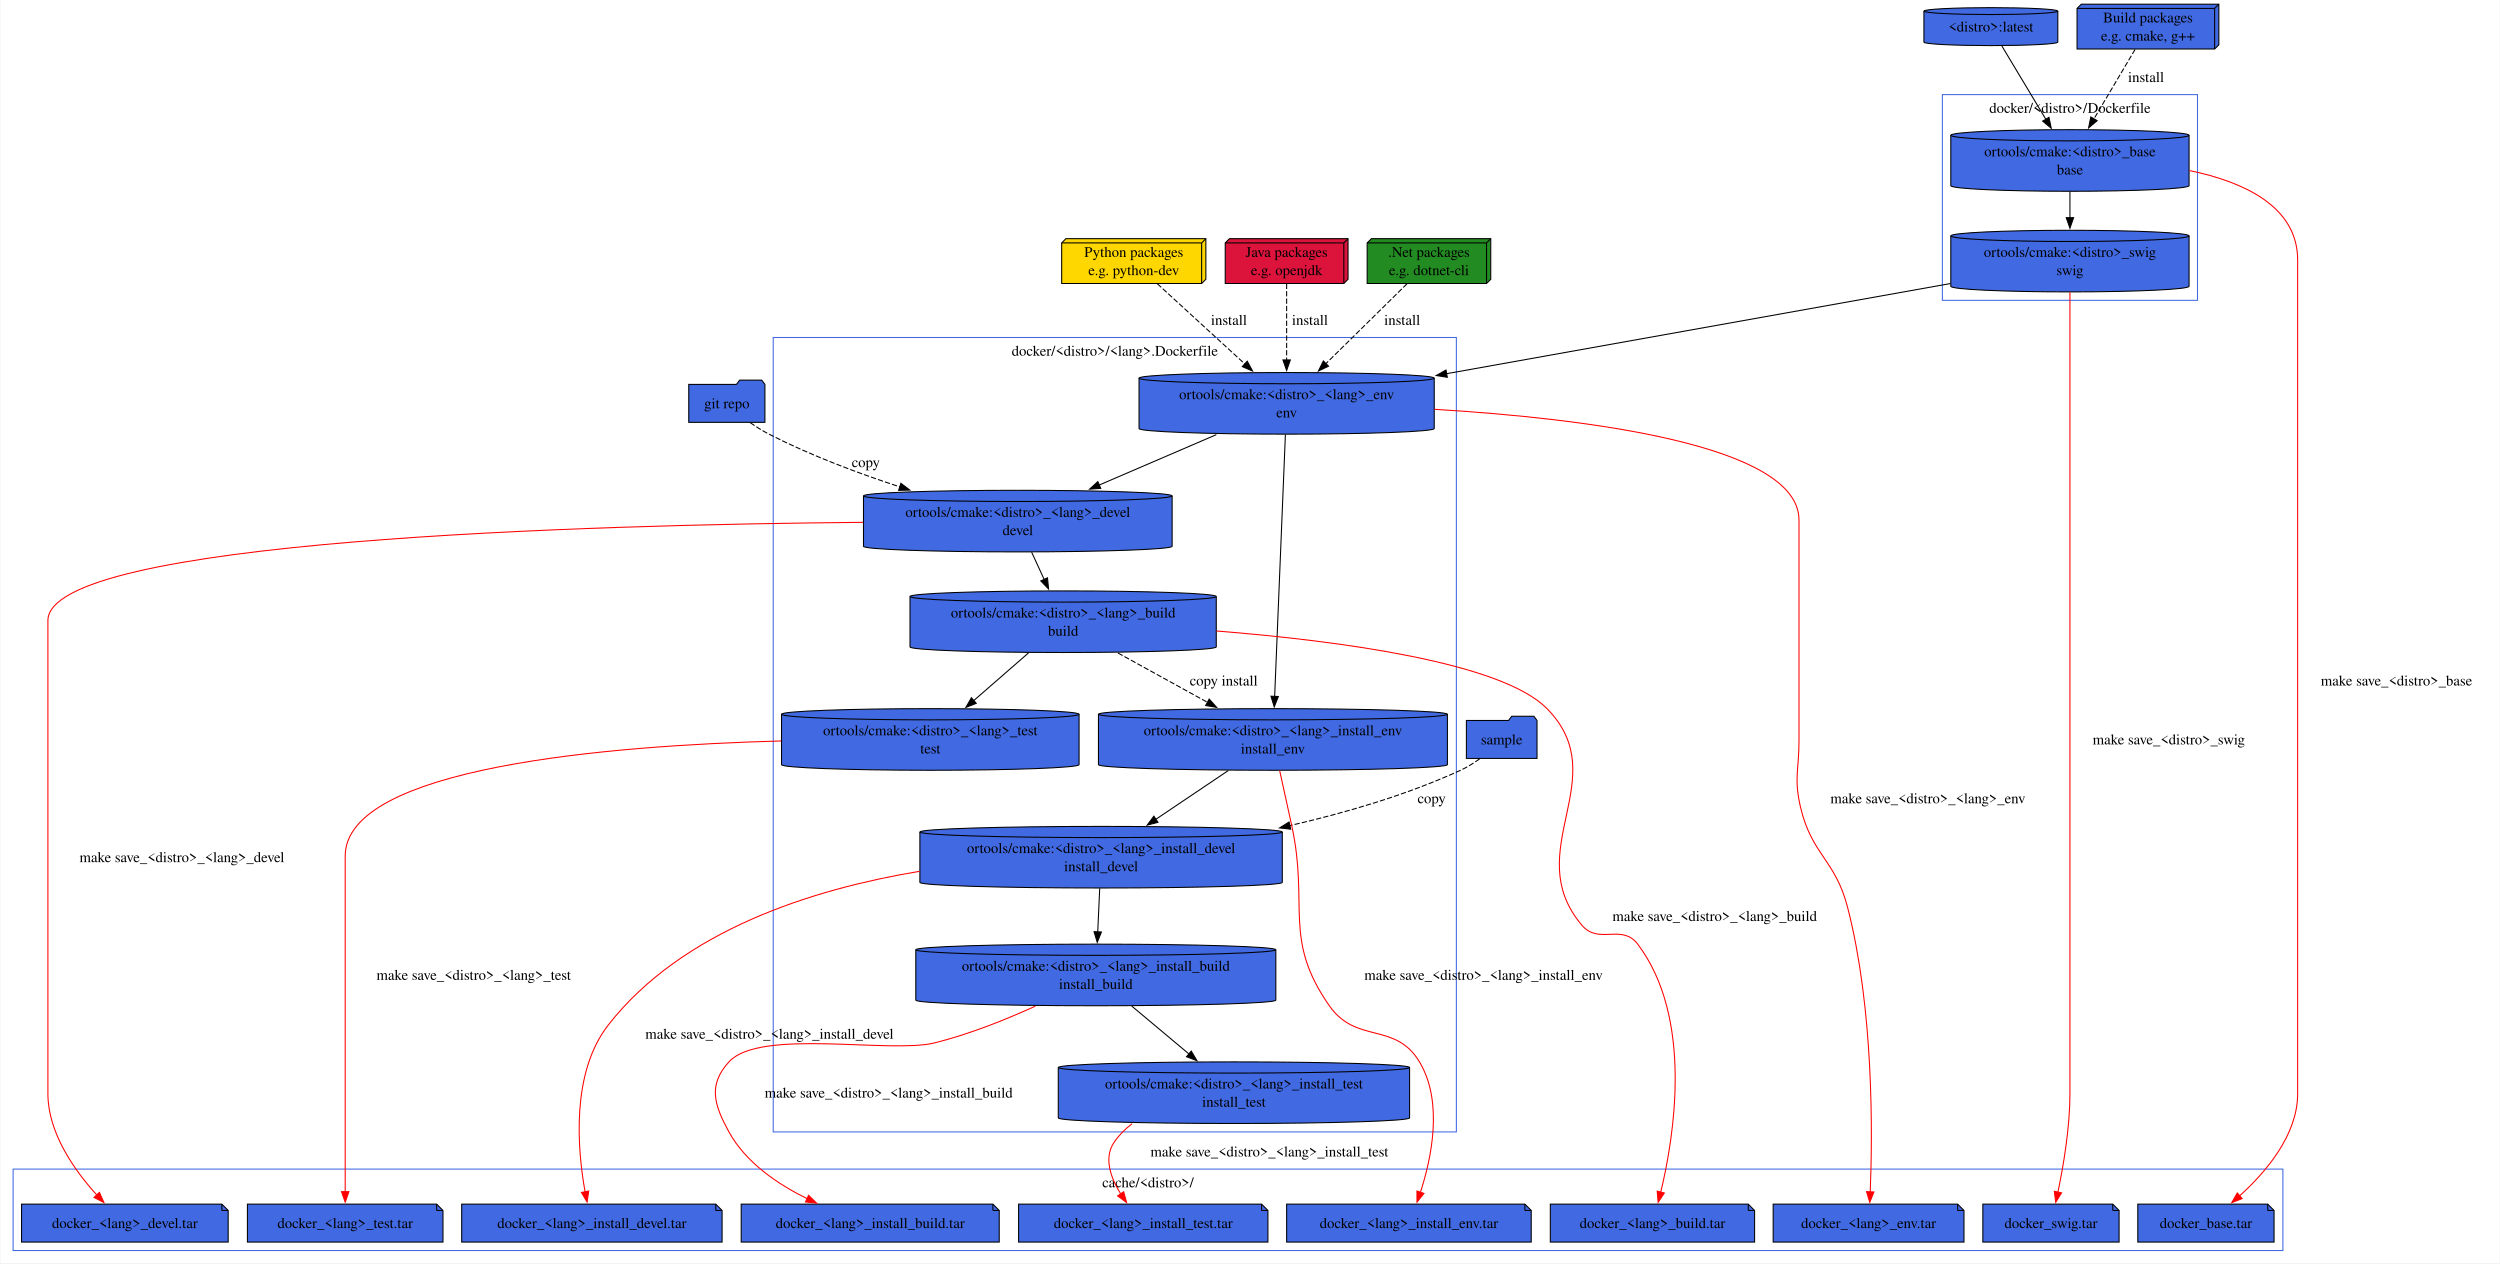
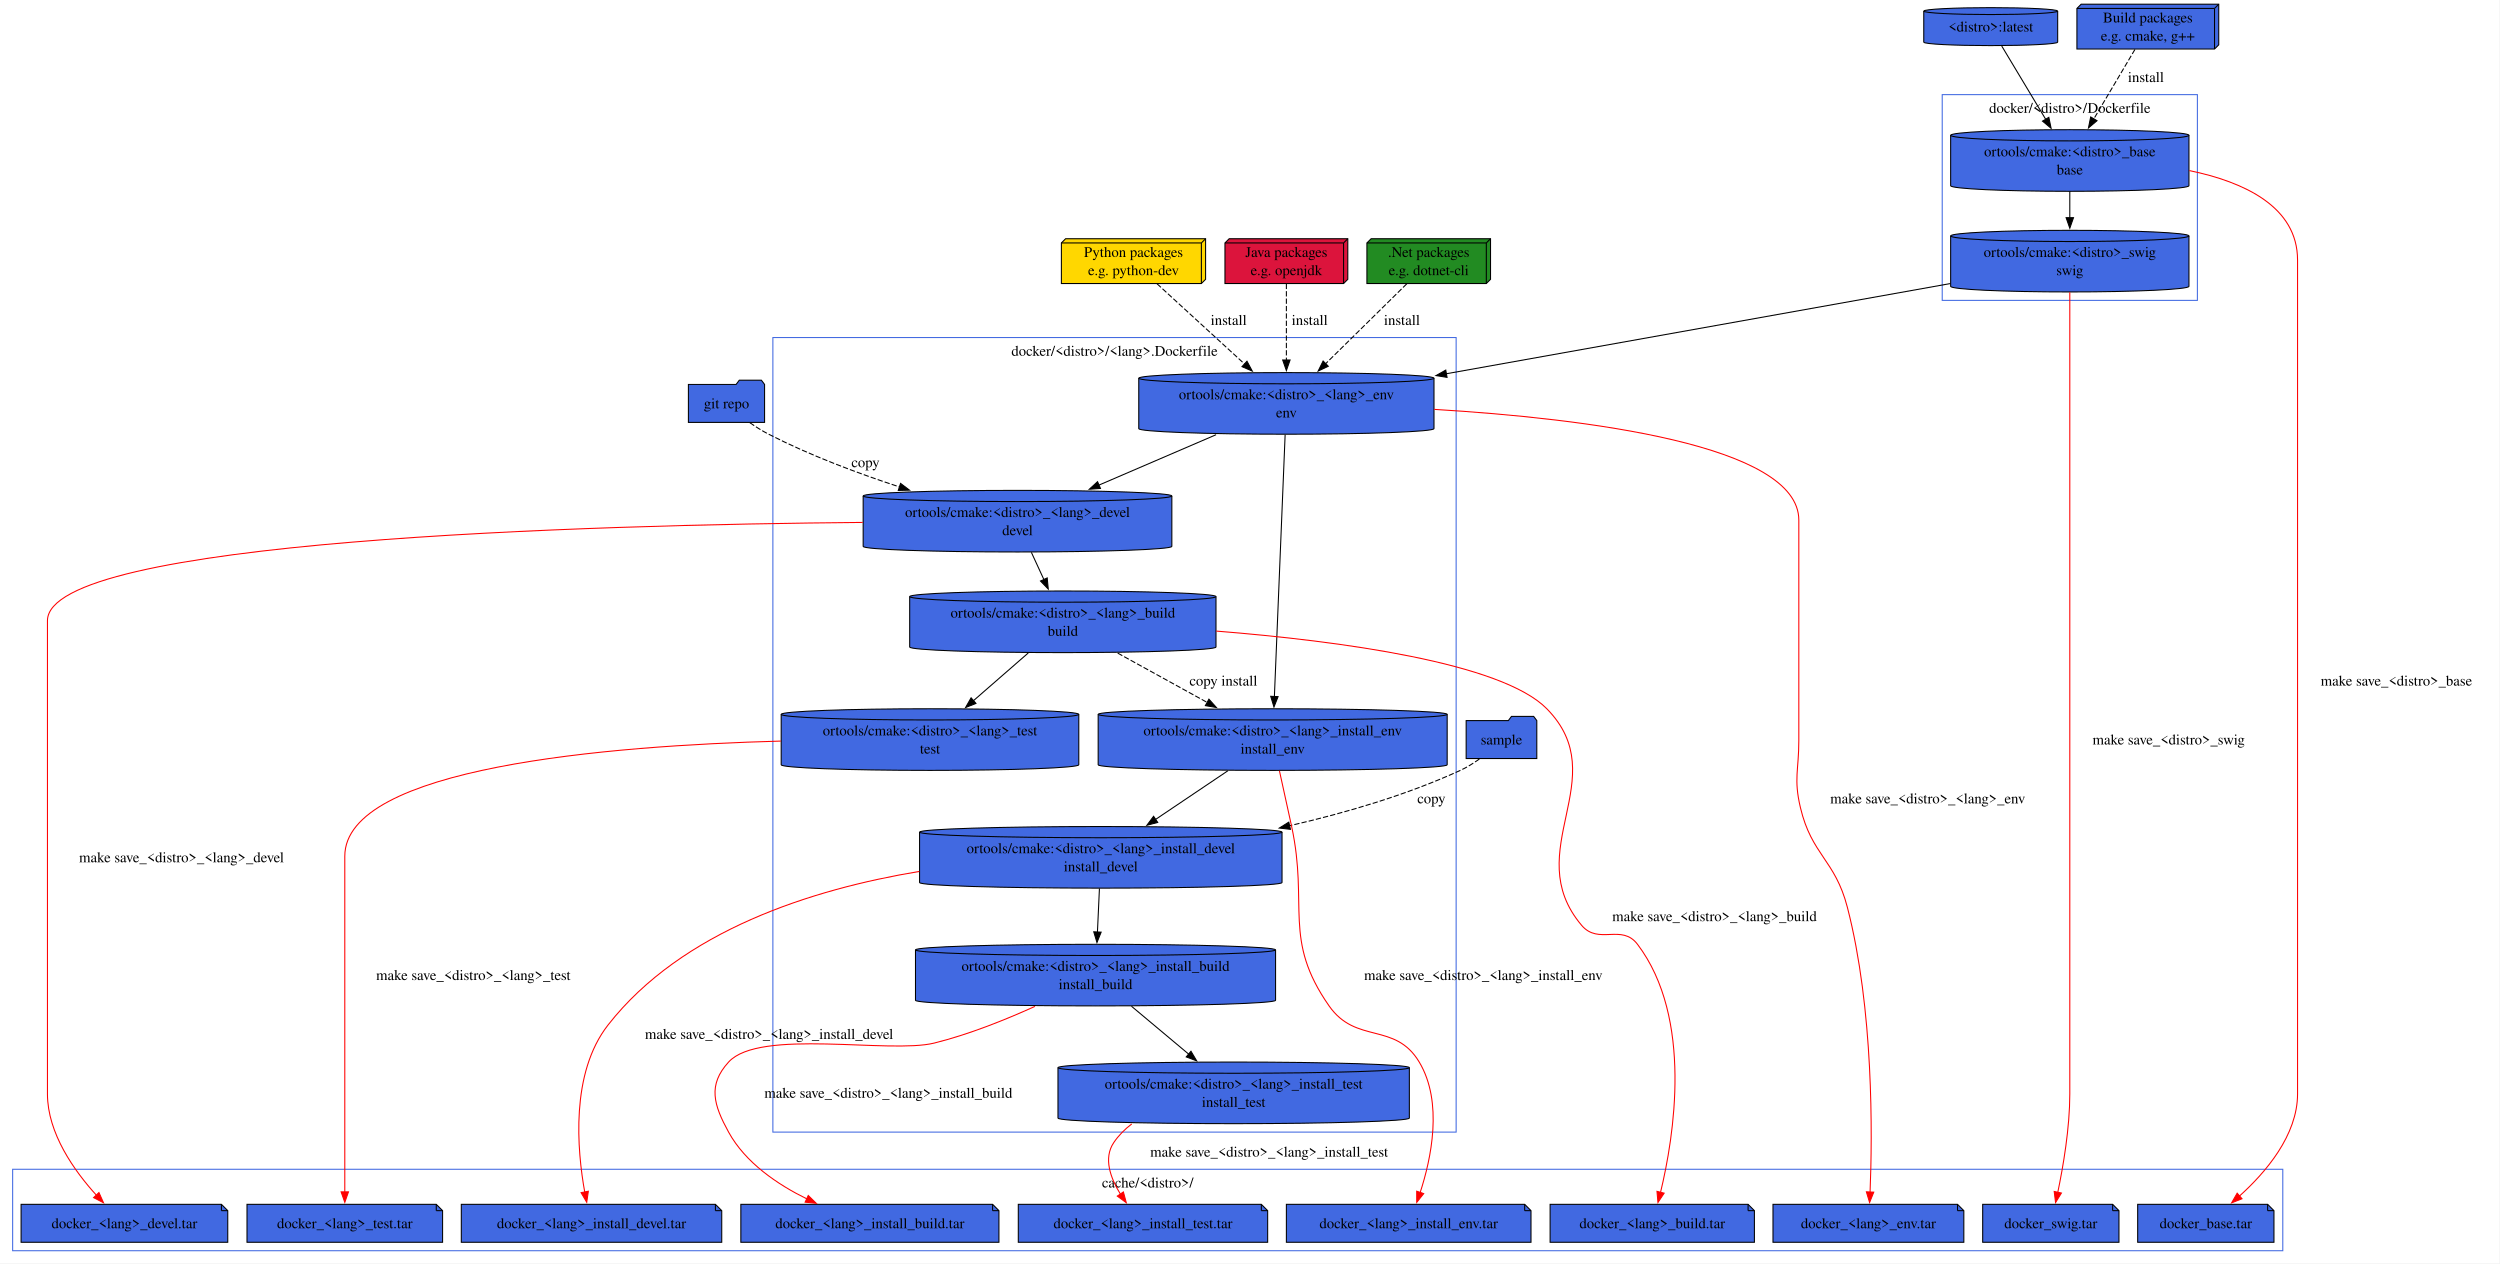
- <svg xmlns="http://www.w3.org/2000/svg" width="2371pt" height="1198pt" viewBox="0.00 0.00 2370.50 1198.19">
+ <svg xmlns="http://www.w3.org/2000/svg" width="2371pt" height="1198pt" viewBox="0.00 0.00 2371.00 1198.00">
  <g id="graph0" class="graph" transform="scale(1 1) rotate(0) translate(4 1194.19)">
    <polygon fill="white" stroke="none" points="-4,4 -4,-1194.19 2366.5,-1194.19 2366.5,4 -4,4" />
    <g id="clust1" class="cluster">
      <polygon fill="none" stroke="royalblue" points="1838,-909.31 1838,-1104.44 2080,-1104.44 2080,-909.31 1838,-909.31" />
-       <text text-anchor="middle" x="1959" y="-1087.14" font-family="Times,serif" font-size="14.00">docker/&lt;distro&gt;/Dockerfile</text>
+       <text xml:space="preserve" text-anchor="middle" x="1959" y="-1087.14" font-family="Times,serif" font-size="14.00">docker/&lt;distro&gt;/Dockerfile</text>
    </g>
    <g id="clust2" class="cluster">
      <polygon fill="none" stroke="royalblue" points="729,-120.5 729,-874.06 1377,-874.06 1377,-120.5 729,-120.5" />
-       <text text-anchor="middle" x="1053" y="-856.76" font-family="Times,serif" font-size="14.00">docker/&lt;distro&gt;/&lt;lang&gt;.Dockerfile</text>
+       <text xml:space="preserve" text-anchor="middle" x="1053" y="-856.76" font-family="Times,serif" font-size="14.00">docker/&lt;distro&gt;/&lt;lang&gt;.Dockerfile</text>
    </g>
    <g id="clust3" class="cluster">
      <polygon fill="none" stroke="royalblue" points="8,-8 8,-85.25 2161,-85.25 2161,-8 8,-8" />
-       <text text-anchor="middle" x="1084.5" y="-67.95" font-family="Times,serif" font-size="14.00">cache/&lt;distro&gt;/</text>
+       <text xml:space="preserve" text-anchor="middle" x="1084.5" y="-67.95" font-family="Times,serif" font-size="14.00">cache/&lt;distro&gt;/</text>
    </g>
    <g id="node1" class="node">
      <path fill="royalblue" stroke="black" d="M1947.5,-1183.66C1947.5,-1185.47 1919.04,-1186.94 1884,-1186.94 1848.96,-1186.94 1820.5,-1185.47 1820.5,-1183.66 1820.5,-1183.66 1820.5,-1154.21 1820.5,-1154.21 1820.5,-1152.4 1848.96,-1150.94 1884,-1150.94 1919.04,-1150.94 1947.5,-1152.4 1947.5,-1154.21 1947.5,-1154.21 1947.5,-1183.66 1947.5,-1183.66" />
      <path fill="none" stroke="black" d="M1947.5,-1183.66C1947.5,-1181.86 1919.04,-1180.39 1884,-1180.39 1848.96,-1180.39 1820.5,-1181.86 1820.5,-1183.66" />
-       <text text-anchor="middle" x="1884" y="-1164.26" font-family="Times,serif" font-size="14.00">&lt;distro&gt;:latest</text>
+       <text xml:space="preserve" text-anchor="middle" x="1884" y="-1164.26" font-family="Times,serif" font-size="14.00">&lt;distro&gt;:latest</text>
    </g>
    <g id="node8" class="node">
      <path fill="royalblue" stroke="black" d="M2072,-1065.88C2072,-1068.81 2021.35,-1071.19 1959,-1071.19 1896.65,-1071.19 1846,-1068.81 1846,-1065.88 1846,-1065.88 1846,-1018.06 1846,-1018.06 1846,-1015.13 1896.65,-1012.75 1959,-1012.75 2021.35,-1012.75 2072,-1015.13 2072,-1018.06 2072,-1018.06 2072,-1065.88 2072,-1065.88" />
      <path fill="none" stroke="black" d="M2072,-1065.88C2072,-1062.94 2021.35,-1060.56 1959,-1060.56 1896.65,-1060.56 1846,-1062.94 1846,-1065.88" />
-       <text text-anchor="middle" x="1959" y="-1045.92" font-family="Times,serif" font-size="14.00">ortools/cmake:&lt;distro&gt;_base</text>
-       <text text-anchor="middle" x="1959" y="-1028.67" font-family="Times,serif" font-size="14.00">base</text>
+       <text xml:space="preserve" text-anchor="middle" x="1959" y="-1045.92" font-family="Times,serif" font-size="14.00">ortools/cmake:&lt;distro&gt;_base</text>
+       <text xml:space="preserve" text-anchor="middle" x="1959" y="-1028.67" font-family="Times,serif" font-size="14.00">base</text>
    </g>
    <g id="edge2" class="edge">
      <path fill="none" stroke="black" d="M1894.43,-1150.56C1905.21,-1132.6 1922.37,-1104 1936.29,-1080.8" />
      <polygon fill="black" stroke="black" points="1939.11,-1082.91 1941.26,-1072.54 1933.11,-1079.31 1939.11,-1082.91" />
    </g>
    <g id="node2" class="node">
      <polygon fill="royalblue" stroke="black" points="2100.25,-1190.19 1969.75,-1190.19 1965.75,-1186.19 1965.75,-1147.69 2096.25,-1147.69 2100.25,-1151.69 2100.25,-1190.19" />
      <polyline fill="none" stroke="black" points="2096.25,-1186.19 1965.75,-1186.19" />
      <polyline fill="none" stroke="black" points="2096.25,-1186.19 2096.25,-1147.69" />
      <polyline fill="none" stroke="black" points="2096.25,-1186.19 2100.25,-1190.19" />
-       <text text-anchor="middle" x="2033" y="-1172.89" font-family="Times,serif" font-size="14.00">Build packages</text>
-       <text text-anchor="middle" x="2033" y="-1155.64" font-family="Times,serif" font-size="14.00">e.g. cmake, g++</text>
+       <text xml:space="preserve" text-anchor="middle" x="2033" y="-1172.89" font-family="Times,serif" font-size="14.00">Build packages</text>
+       <text xml:space="preserve" text-anchor="middle" x="2033" y="-1155.64" font-family="Times,serif" font-size="14.00">e.g. cmake, g++</text>
    </g>
    <g id="edge3" class="edge">
      <path fill="none" stroke="black" stroke-dasharray="5,2" d="M2020.78,-1147.3C2010.17,-1129.39 1994.53,-1102.98 1981.65,-1081.21" />
      <polygon fill="black" stroke="black" points="1984.82,-1079.71 1976.72,-1072.89 1978.8,-1083.28 1984.82,-1079.71" />
-       <text text-anchor="middle" x="2031.19" y="-1116.39" font-family="Times,serif" font-size="14.00">install</text>
+       <text xml:space="preserve" text-anchor="middle" x="2031.19" y="-1116.39" font-family="Times,serif" font-size="14.00">install</text>
    </g>
    <g id="node3" class="node">
      <polygon fill="gold" stroke="black" points="1139.38,-967.78 1006.62,-967.78 1002.62,-963.78 1002.62,-925.28 1135.38,-925.28 1139.38,-929.28 1139.38,-967.78" />
      <polyline fill="none" stroke="black" points="1135.38,-963.78 1002.62,-963.78" />
      <polyline fill="none" stroke="black" points="1135.38,-963.78 1135.38,-925.28" />
      <polyline fill="none" stroke="black" points="1135.38,-963.78 1139.38,-967.78" />
-       <text text-anchor="middle" x="1071" y="-950.48" font-family="Times,serif" font-size="14.00">Python packages</text>
-       <text text-anchor="middle" x="1071" y="-933.23" font-family="Times,serif" font-size="14.00">e.g. python-dev</text>
+       <text xml:space="preserve" text-anchor="middle" x="1071" y="-950.48" font-family="Times,serif" font-size="14.00">Python packages</text>
+       <text xml:space="preserve" text-anchor="middle" x="1071" y="-933.23" font-family="Times,serif" font-size="14.00">e.g. python-dev</text>
    </g>
    <g id="node10" class="node">
      <path fill="royalblue" stroke="black" d="M1356,-835.5C1356,-838.43 1293.25,-840.81 1216,-840.81 1138.75,-840.81 1076,-838.43 1076,-835.5 1076,-835.5 1076,-787.69 1076,-787.69 1076,-784.76 1138.75,-782.38 1216,-782.38 1293.25,-782.38 1356,-784.76 1356,-787.69 1356,-787.69 1356,-835.5 1356,-835.5" />
      <path fill="none" stroke="black" d="M1356,-835.5C1356,-832.57 1293.25,-830.19 1216,-830.19 1138.75,-830.19 1076,-832.57 1076,-835.5" />
-       <text text-anchor="middle" x="1216" y="-815.54" font-family="Times,serif" font-size="14.00">ortools/cmake:&lt;distro&gt;_&lt;lang&gt;_env</text>
-       <text text-anchor="middle" x="1216" y="-798.29" font-family="Times,serif" font-size="14.00">env</text>
+       <text xml:space="preserve" text-anchor="middle" x="1216" y="-815.54" font-family="Times,serif" font-size="14.00">ortools/cmake:&lt;distro&gt;_&lt;lang&gt;_env</text>
+       <text xml:space="preserve" text-anchor="middle" x="1216" y="-798.29" font-family="Times,serif" font-size="14.00">env</text>
    </g>
    <g id="edge13" class="edge">
      <path fill="none" stroke="black" stroke-dasharray="5,2" d="M1093.34,-925.05C1115.42,-904.81 1149.67,-873.41 1176.37,-848.93" />
      <polygon fill="black" stroke="black" points="1178.63,-851.6 1183.64,-842.27 1173.9,-846.44 1178.63,-851.6" />
-       <text text-anchor="middle" x="1161.28" y="-886.01" font-family="Times,serif" font-size="14.00">install</text>
+       <text xml:space="preserve" text-anchor="middle" x="1161.28" y="-886.01" font-family="Times,serif" font-size="14.00">install</text>
    </g>
    <g id="node4" class="node">
      <polygon fill="crimson" stroke="black" points="1274.25,-967.78 1161.75,-967.78 1157.75,-963.78 1157.75,-925.28 1270.25,-925.28 1274.25,-929.28 1274.25,-967.78" />
      <polyline fill="none" stroke="black" points="1270.25,-963.78 1157.75,-963.78" />
      <polyline fill="none" stroke="black" points="1270.25,-963.78 1270.25,-925.28" />
      <polyline fill="none" stroke="black" points="1270.25,-963.78 1274.25,-967.78" />
-       <text text-anchor="middle" x="1216" y="-950.48" font-family="Times,serif" font-size="14.00">Java packages</text>
-       <text text-anchor="middle" x="1216" y="-933.23" font-family="Times,serif" font-size="14.00">e.g. openjdk</text>
+       <text xml:space="preserve" text-anchor="middle" x="1216" y="-950.48" font-family="Times,serif" font-size="14.00">Java packages</text>
+       <text xml:space="preserve" text-anchor="middle" x="1216" y="-933.23" font-family="Times,serif" font-size="14.00">e.g. openjdk</text>
    </g>
    <g id="edge14" class="edge">
      <path fill="none" stroke="black" stroke-dasharray="5,2" d="M1216,-925.05C1216,-905.77 1216,-876.37 1216,-852.47" />
      <polygon fill="black" stroke="black" points="1219.5,-852.76 1216,-842.76 1212.5,-852.76 1219.5,-852.76" />
-       <text text-anchor="middle" x="1238.12" y="-886.01" font-family="Times,serif" font-size="14.00">install</text>
+       <text xml:space="preserve" text-anchor="middle" x="1238.12" y="-886.01" font-family="Times,serif" font-size="14.00">install</text>
    </g>
    <g id="node5" class="node">
      <polygon fill="forestgreen" stroke="black" points="1409.62,-967.78 1296.38,-967.78 1292.38,-963.78 1292.38,-925.28 1405.62,-925.28 1409.62,-929.28 1409.62,-967.78" />
      <polyline fill="none" stroke="black" points="1405.62,-963.78 1292.38,-963.78" />
      <polyline fill="none" stroke="black" points="1405.62,-963.78 1405.62,-925.28" />
      <polyline fill="none" stroke="black" points="1405.62,-963.78 1409.62,-967.78" />
-       <text text-anchor="middle" x="1351" y="-950.48" font-family="Times,serif" font-size="14.00">.Net packages</text>
-       <text text-anchor="middle" x="1351" y="-933.23" font-family="Times,serif" font-size="14.00">e.g. dotnet-cli</text>
+       <text xml:space="preserve" text-anchor="middle" x="1351" y="-950.48" font-family="Times,serif" font-size="14.00">.Net packages</text>
+       <text xml:space="preserve" text-anchor="middle" x="1351" y="-933.23" font-family="Times,serif" font-size="14.00">e.g. dotnet-cli</text>
    </g>
    <g id="edge15" class="edge">
      <path fill="none" stroke="black" stroke-dasharray="5,2" d="M1330.2,-925.05C1309.74,-904.9 1278.03,-873.68 1253.22,-849.24" />
      <polygon fill="black" stroke="black" points="1255.75,-846.83 1246.17,-842.3 1250.84,-851.81 1255.75,-846.83" />
-       <text text-anchor="middle" x="1325.61" y="-886.01" font-family="Times,serif" font-size="14.00">install</text>
+       <text xml:space="preserve" text-anchor="middle" x="1325.61" y="-886.01" font-family="Times,serif" font-size="14.00">install</text>
    </g>
    <g id="node6" class="node">
      <polygon fill="royalblue" stroke="black" points="721.12,-829.59 718.12,-833.59 697.12,-833.59 694.12,-829.59 648.88,-829.59 648.88,-793.59 721.12,-793.59 721.12,-829.59" />
-       <text text-anchor="middle" x="685" y="-806.92" font-family="Times,serif" font-size="14.00">git repo</text>
+       <text xml:space="preserve" text-anchor="middle" x="685" y="-806.92" font-family="Times,serif" font-size="14.00">git repo</text>
    </g>
    <g id="node11" class="node">
      <path fill="royalblue" stroke="black" d="M1107.38,-723.81C1107.38,-726.74 1041.77,-729.12 961,-729.12 880.23,-729.12 814.62,-726.74 814.62,-723.81 814.62,-723.81 814.62,-676 814.62,-676 814.62,-673.07 880.23,-670.69 961,-670.69 1041.77,-670.69 1107.38,-673.07 1107.38,-676 1107.38,-676 1107.38,-723.81 1107.38,-723.81" />
      <path fill="none" stroke="black" d="M1107.38,-723.81C1107.38,-720.88 1041.77,-718.5 961,-718.5 880.23,-718.5 814.62,-720.88 814.62,-723.81" />
-       <text text-anchor="middle" x="961" y="-703.86" font-family="Times,serif" font-size="14.00">ortools/cmake:&lt;distro&gt;_&lt;lang&gt;_devel</text>
-       <text text-anchor="middle" x="961" y="-686.61" font-family="Times,serif" font-size="14.00">devel</text>
+       <text xml:space="preserve" text-anchor="middle" x="961" y="-703.86" font-family="Times,serif" font-size="14.00">ortools/cmake:&lt;distro&gt;_&lt;lang&gt;_devel</text>
+       <text xml:space="preserve" text-anchor="middle" x="961" y="-686.61" font-family="Times,serif" font-size="14.00">devel</text>
    </g>
    <g id="edge16" class="edge">
      <path fill="none" stroke="black" stroke-dasharray="5,2" d="M707.14,-793.32C712.77,-789.39 718.95,-785.47 725,-782.38 763.96,-762.42 808.91,-745.53 849.06,-732.39" />
      <polygon fill="black" stroke="black" points="850.09,-735.74 858.53,-729.34 847.94,-729.07 850.09,-735.74" />
-       <text text-anchor="middle" x="816.83" y="-751.08" font-family="Times,serif" font-size="14.00">copy</text>
+       <text xml:space="preserve" text-anchor="middle" x="816.83" y="-751.08" font-family="Times,serif" font-size="14.00">copy</text>
    </g>
    <g id="node7" class="node">
      <polygon fill="royalblue" stroke="black" points="1453.5,-510.78 1450.5,-514.78 1429.5,-514.78 1426.5,-510.78 1386.5,-510.78 1386.5,-474.78 1453.5,-474.78 1453.5,-510.78" />
-       <text text-anchor="middle" x="1420" y="-488.11" font-family="Times,serif" font-size="14.00">sample</text>
+       <text xml:space="preserve" text-anchor="middle" x="1420" y="-488.11" font-family="Times,serif" font-size="14.00">sample</text>
    </g>
    <g id="node15" class="node">
      <path fill="royalblue" stroke="black" d="M1211.88,-405C1211.88,-407.93 1134.84,-410.31 1040,-410.31 945.16,-410.31 868.12,-407.93 868.12,-405 868.12,-405 868.12,-357.19 868.12,-357.19 868.12,-354.26 945.16,-351.88 1040,-351.88 1134.84,-351.88 1211.88,-354.26 1211.88,-357.19 1211.88,-357.19 1211.88,-405 1211.88,-405" />
      <path fill="none" stroke="black" d="M1211.88,-405C1211.88,-402.07 1134.84,-399.69 1040,-399.69 945.16,-399.69 868.12,-402.07 868.12,-405" />
-       <text text-anchor="middle" x="1040" y="-385.04" font-family="Times,serif" font-size="14.00">ortools/cmake:&lt;distro&gt;_&lt;lang&gt;_install_devel</text>
-       <text text-anchor="middle" x="1040" y="-367.79" font-family="Times,serif" font-size="14.00">install_devel</text>
+       <text xml:space="preserve" text-anchor="middle" x="1040" y="-385.04" font-family="Times,serif" font-size="14.00">ortools/cmake:&lt;distro&gt;_&lt;lang&gt;_install_devel</text>
+       <text xml:space="preserve" text-anchor="middle" x="1040" y="-367.79" font-family="Times,serif" font-size="14.00">install_devel</text>
    </g>
    <g id="edge17" class="edge">
      <path fill="none" stroke="black" stroke-dasharray="5,2" d="M1399.07,-474.36C1393.47,-470.34 1387.23,-466.42 1381,-463.56 1330.41,-440.34 1272.45,-423.31 1218.84,-411.01" />
      <polygon fill="black" stroke="black" points="1219.83,-407.65 1209.31,-408.87 1218.3,-414.48 1219.83,-407.65" />
-       <text text-anchor="middle" x="1353.54" y="-432.26" font-family="Times,serif" font-size="14.00">copy</text>
+       <text xml:space="preserve" text-anchor="middle" x="1353.54" y="-432.26" font-family="Times,serif" font-size="14.00">copy</text>
    </g>
    <g id="node9" class="node">
      <path fill="royalblue" stroke="black" d="M2072,-970.44C2072,-973.37 2021.35,-975.75 1959,-975.75 1896.65,-975.75 1846,-973.37 1846,-970.44 1846,-970.44 1846,-922.62 1846,-922.62 1846,-919.69 1896.65,-917.31 1959,-917.31 2021.35,-917.31 2072,-919.69 2072,-922.62 2072,-922.62 2072,-970.44 2072,-970.44" />
      <path fill="none" stroke="black" d="M2072,-970.44C2072,-967.51 2021.35,-965.12 1959,-965.12 1896.65,-965.12 1846,-967.51 1846,-970.44" />
-       <text text-anchor="middle" x="1959" y="-950.48" font-family="Times,serif" font-size="14.00">ortools/cmake:&lt;distro&gt;_swig</text>
-       <text text-anchor="middle" x="1959" y="-933.23" font-family="Times,serif" font-size="14.00">swig</text>
+       <text xml:space="preserve" text-anchor="middle" x="1959" y="-950.48" font-family="Times,serif" font-size="14.00">ortools/cmake:&lt;distro&gt;_swig</text>
+       <text xml:space="preserve" text-anchor="middle" x="1959" y="-933.23" font-family="Times,serif" font-size="14.00">swig</text>
    </g>
    <g id="edge1" class="edge">
      <path fill="none" stroke="black" d="M1959,-1012.43C1959,-1004.62 1959,-996.01 1959,-987.69" />
      <polygon fill="black" stroke="black" points="1962.5,-987.73 1959,-977.73 1955.5,-987.73 1962.5,-987.73" />
    </g>
    <g id="node18" class="node">
      <polygon fill="royalblue" stroke="black" points="2146.62,-52 2023.38,-52 2023.38,-16 2152.62,-16 2152.62,-46 2146.62,-52" />
      <polyline fill="none" stroke="black" points="2146.62,-52 2146.62,-46" />
      <polyline fill="none" stroke="black" points="2152.62,-46 2146.62,-46" />
-       <text text-anchor="middle" x="2088" y="-29.32" font-family="Times,serif" font-size="14.00">docker_base.tar</text>
+       <text xml:space="preserve" text-anchor="middle" x="2088" y="-29.32" font-family="Times,serif" font-size="14.00">docker_base.tar</text>
    </g>
    <g id="edge18" class="edge">
      <path fill="none" stroke="red" d="M2072.38,-1032.41C2124.53,-1021.61 2175,-998.09 2175,-947.53 2175,-947.53 2175,-947.53 2175,-156.72 2175,-117.45 2144.66,-82.11 2119.81,-59.76" />
      <polygon fill="red" stroke="red" points="2122.31,-57.29 2112.46,-53.4 2117.73,-62.59 2122.31,-57.29" />
-       <text text-anchor="middle" x="2268.75" y="-543.95" font-family="Times,serif" font-size="14.00">make save_&lt;distro&gt;_base</text>
+       <text xml:space="preserve" text-anchor="middle" x="2268.75" y="-543.95" font-family="Times,serif" font-size="14.00">make save_&lt;distro&gt;_base</text>
    </g>
    <g id="edge12" class="edge">
      <path fill="none" stroke="black" d="M1845.75,-925.27C1717.87,-902.39 1509.17,-865.05 1367.39,-839.68" />
      <polygon fill="black" stroke="black" points="1368.39,-836.3 1357.93,-837.99 1367.16,-843.2 1368.39,-836.3" />
    </g>
    <g id="node19" class="node">
      <polygon fill="royalblue" stroke="black" points="1999.62,-52 1876.38,-52 1876.38,-16 2005.62,-16 2005.62,-46 1999.62,-52" />
      <polyline fill="none" stroke="black" points="1999.62,-52 1999.62,-46" />
      <polyline fill="none" stroke="black" points="2005.62,-46 1999.62,-46" />
-       <text text-anchor="middle" x="1941" y="-29.32" font-family="Times,serif" font-size="14.00">docker_swig.tar</text>
+       <text xml:space="preserve" text-anchor="middle" x="1941" y="-29.32" font-family="Times,serif" font-size="14.00">docker_swig.tar</text>
    </g>
    <g id="edge19" class="edge">
      <path fill="none" stroke="red" d="M1959,-917.01C1959,-890.09 1959,-848.6 1959,-812.59 1959,-812.59 1959,-812.59 1959,-156.72 1959,-124.41 1952.72,-87.79 1947.57,-63.23" />
      <polygon fill="red" stroke="red" points="1951.05,-62.72 1945.5,-53.69 1944.21,-64.21 1951.05,-62.72" />
-       <text text-anchor="middle" x="2052.75" y="-488.11" font-family="Times,serif" font-size="14.00">make save_&lt;distro&gt;_swig</text>
+       <text xml:space="preserve" text-anchor="middle" x="2052.75" y="-488.11" font-family="Times,serif" font-size="14.00">make save_&lt;distro&gt;_swig</text>
    </g>
    <g id="edge4" class="edge">
      <path fill="none" stroke="black" d="M1149.33,-781.92C1115.22,-767.24 1073.52,-749.3 1038.03,-734.04" />
      <polygon fill="black" stroke="black" points="1039.68,-730.94 1029.11,-730.2 1036.91,-737.37 1039.68,-730.94" />
    </g>
    <g id="node14" class="node">
      <path fill="royalblue" stroke="black" d="M1368.5,-516.69C1368.5,-519.62 1294.32,-522 1203,-522 1111.68,-522 1037.5,-519.62 1037.5,-516.69 1037.5,-516.69 1037.5,-468.88 1037.5,-468.88 1037.5,-465.94 1111.68,-463.56 1203,-463.56 1294.32,-463.56 1368.5,-465.94 1368.5,-468.88 1368.5,-468.88 1368.5,-516.69 1368.5,-516.69" />
      <path fill="none" stroke="black" d="M1368.5,-516.69C1368.5,-513.76 1294.32,-511.38 1203,-511.38 1111.68,-511.38 1037.5,-513.76 1037.5,-516.69" />
-       <text text-anchor="middle" x="1203" y="-496.73" font-family="Times,serif" font-size="14.00">ortools/cmake:&lt;distro&gt;_&lt;lang&gt;_install_env</text>
-       <text text-anchor="middle" x="1203" y="-479.48" font-family="Times,serif" font-size="14.00">install_env</text>
+       <text xml:space="preserve" text-anchor="middle" x="1203" y="-496.73" font-family="Times,serif" font-size="14.00">ortools/cmake:&lt;distro&gt;_&lt;lang&gt;_install_env</text>
+       <text xml:space="preserve" text-anchor="middle" x="1203" y="-479.48" font-family="Times,serif" font-size="14.00">install_env</text>
    </g>
    <g id="edge8" class="edge">
      <path fill="none" stroke="black" d="M1214.82,-781.92C1212.49,-725.14 1207.29,-598.28 1204.63,-533.5" />
      <polygon fill="black" stroke="black" points="1208.13,-533.52 1204.23,-523.67 1201.14,-533.81 1208.13,-533.52" />
    </g>
    <g id="node20" class="node">
      <polygon fill="royalblue" stroke="black" points="1852.5,-52 1677.5,-52 1677.5,-16 1858.5,-16 1858.5,-46 1852.5,-52" />
      <polyline fill="none" stroke="black" points="1852.5,-52 1852.5,-46" />
      <polyline fill="none" stroke="black" points="1858.5,-46 1852.5,-46" />
-       <text text-anchor="middle" x="1768" y="-29.32" font-family="Times,serif" font-size="14.00">docker_&lt;lang&gt;_env.tar</text>
+       <text xml:space="preserve" text-anchor="middle" x="1768" y="-29.32" font-family="Times,serif" font-size="14.00">docker_&lt;lang&gt;_env.tar</text>
    </g>
    <g id="edge20" class="edge">
      <path fill="none" stroke="red" d="M1356.25,-805.94C1499.8,-797.24 1702,-772.32 1702,-700.91 1702,-700.91 1702,-700.91 1702,-491.78 1702,-463.57 1697.01,-455.77 1703.5,-428.31 1714.17,-383.16 1736.36,-378.79 1748,-333.88 1773.05,-237.2 1771.77,-117.38 1769.57,-63.54" />
      <polygon fill="red" stroke="red" points="1773.07,-63.55 1769.12,-53.72 1766.08,-63.87 1773.07,-63.55" />
-       <text text-anchor="middle" x="1824.25" y="-432.26" font-family="Times,serif" font-size="14.00">make save_&lt;distro&gt;_&lt;lang&gt;_env</text>
+       <text xml:space="preserve" text-anchor="middle" x="1824.25" y="-432.26" font-family="Times,serif" font-size="14.00">make save_&lt;distro&gt;_&lt;lang&gt;_env</text>
    </g>
    <g id="node12" class="node">
      <path fill="royalblue" stroke="black" d="M1149.25,-628.38C1149.25,-631.31 1084.15,-633.69 1004,-633.69 923.85,-633.69 858.75,-631.31 858.75,-628.38 858.75,-628.38 858.75,-580.56 858.75,-580.56 858.75,-577.63 923.85,-575.25 1004,-575.25 1084.15,-575.25 1149.25,-577.63 1149.25,-580.56 1149.25,-580.56 1149.25,-628.38 1149.25,-628.38" />
      <path fill="none" stroke="black" d="M1149.25,-628.38C1149.25,-625.44 1084.15,-623.06 1004,-623.06 923.85,-623.06 858.75,-625.44 858.75,-628.38" />
-       <text text-anchor="middle" x="1004" y="-608.42" font-family="Times,serif" font-size="14.00">ortools/cmake:&lt;distro&gt;_&lt;lang&gt;_build</text>
-       <text text-anchor="middle" x="1004" y="-591.17" font-family="Times,serif" font-size="14.00">build</text>
+       <text xml:space="preserve" text-anchor="middle" x="1004" y="-608.42" font-family="Times,serif" font-size="14.00">ortools/cmake:&lt;distro&gt;_&lt;lang&gt;_build</text>
+       <text xml:space="preserve" text-anchor="middle" x="1004" y="-591.17" font-family="Times,serif" font-size="14.00">build</text>
    </g>
    <g id="edge5" class="edge">
      <path fill="none" stroke="black" d="M974.14,-670.36C977.89,-662.2 982.05,-653.16 986.05,-644.48" />
      <polygon fill="black" stroke="black" points="989.16,-646.08 990.16,-635.53 982.8,-643.15 989.16,-646.08" />
    </g>
    <g id="node21" class="node">
      <polygon fill="royalblue" stroke="black" points="206,-52 16,-52 16,-16 212,-16 212,-46 206,-52" />
      <polyline fill="none" stroke="black" points="206,-52 206,-46" />
      <polyline fill="none" stroke="black" points="212,-46 206,-46" />
-       <text text-anchor="middle" x="114" y="-29.32" font-family="Times,serif" font-size="14.00">docker_&lt;lang&gt;_devel.tar</text>
+       <text xml:space="preserve" text-anchor="middle" x="114" y="-29.32" font-family="Times,serif" font-size="14.00">docker_&lt;lang&gt;_devel.tar</text>
    </g>
    <g id="edge21" class="edge">
      <path fill="none" stroke="red" d="M814.21,-698.73C554.46,-696.45 41,-682.23 41,-605.47 41,-605.47 41,-605.47 41,-156.72 41,-119.36 66.61,-83.55 87.49,-60.57" />
      <polygon fill="red" stroke="red" points="89.84,-63.18 94.16,-53.51 84.75,-58.37 89.84,-63.18" />
-       <text text-anchor="middle" x="168.12" y="-376.42" font-family="Times,serif" font-size="14.00">make save_&lt;distro&gt;_&lt;lang&gt;_devel</text>
+       <text xml:space="preserve" text-anchor="middle" x="168.12" y="-376.42" font-family="Times,serif" font-size="14.00">make save_&lt;distro&gt;_&lt;lang&gt;_devel</text>
    </g>
    <g id="node13" class="node">
      <path fill="royalblue" stroke="black" d="M1019.12,-516.69C1019.12,-519.62 955.87,-522 878,-522 800.13,-522 736.88,-519.62 736.88,-516.69 736.88,-516.69 736.88,-468.88 736.88,-468.88 736.88,-465.94 800.13,-463.56 878,-463.56 955.87,-463.56 1019.12,-465.94 1019.12,-468.88 1019.12,-468.88 1019.12,-516.69 1019.12,-516.69" />
      <path fill="none" stroke="black" d="M1019.12,-516.69C1019.12,-513.76 955.87,-511.38 878,-511.38 800.13,-511.38 736.88,-513.76 736.88,-516.69" />
-       <text text-anchor="middle" x="878" y="-496.73" font-family="Times,serif" font-size="14.00">ortools/cmake:&lt;distro&gt;_&lt;lang&gt;_test</text>
-       <text text-anchor="middle" x="878" y="-479.48" font-family="Times,serif" font-size="14.00">test</text>
+       <text xml:space="preserve" text-anchor="middle" x="878" y="-496.73" font-family="Times,serif" font-size="14.00">ortools/cmake:&lt;distro&gt;_&lt;lang&gt;_test</text>
+       <text xml:space="preserve" text-anchor="middle" x="878" y="-479.48" font-family="Times,serif" font-size="14.00">test</text>
    </g>
    <g id="edge6" class="edge">
      <path fill="none" stroke="black" d="M971.22,-574.94C955.33,-561.1 936.07,-544.33 919.19,-529.64" />
      <polygon fill="black" stroke="black" points="921.59,-527.09 911.75,-523.16 917,-532.37 921.59,-527.09" />
    </g>
    <g id="edge7" class="edge">
      <path fill="none" stroke="black" stroke-dasharray="5,2" d="M1056.02,-574.79C1082.08,-560.43 1113.8,-542.95 1141.1,-527.9" />
      <polygon fill="black" stroke="black" points="1142.54,-531.1 1149.61,-523.21 1139.16,-524.97 1142.54,-531.1" />
-       <text text-anchor="middle" x="1156.29" y="-543.95" font-family="Times,serif" font-size="14.00">copy install</text>
+       <text xml:space="preserve" text-anchor="middle" x="1156.29" y="-543.95" font-family="Times,serif" font-size="14.00">copy install</text>
    </g>
    <g id="node22" class="node">
      <polygon fill="royalblue" stroke="black" points="1653.88,-52 1466.12,-52 1466.12,-16 1659.88,-16 1659.88,-46 1653.88,-52" />
      <polyline fill="none" stroke="black" points="1653.88,-52 1653.88,-46" />
      <polyline fill="none" stroke="black" points="1659.88,-46 1653.88,-46" />
-       <text text-anchor="middle" x="1563" y="-29.32" font-family="Times,serif" font-size="14.00">docker_&lt;lang&gt;_build.tar</text>
+       <text xml:space="preserve" text-anchor="middle" x="1563" y="-29.32" font-family="Times,serif" font-size="14.00">docker_&lt;lang&gt;_build.tar</text>
    </g>
    <g id="edge22" class="edge">
      <path fill="none" stroke="red" d="M1149.52,-595.67C1267.15,-586.21 1420.01,-565.7 1463,-522 1527.83,-456.1 1436.35,-387.25 1496,-316.62 1512.05,-297.62 1533.98,-318.46 1549,-298.62 1602.01,-228.63 1583.52,-115.76 1570.86,-63.38" />
      <polygon fill="red" stroke="red" points="1574.27,-62.59 1568.41,-53.76 1567.48,-64.32 1574.27,-62.59" />
-       <text text-anchor="middle" x="1622" y="-320.57" font-family="Times,serif" font-size="14.00">make save_&lt;distro&gt;_&lt;lang&gt;_build</text>
+       <text xml:space="preserve" text-anchor="middle" x="1622" y="-320.57" font-family="Times,serif" font-size="14.00">make save_&lt;distro&gt;_&lt;lang&gt;_build</text>
    </g>
    <g id="node23" class="node">
      <polygon fill="royalblue" stroke="black" points="409.75,-52 230.25,-52 230.25,-16 415.75,-16 415.75,-46 409.75,-52" />
      <polyline fill="none" stroke="black" points="409.75,-52 409.75,-46" />
      <polyline fill="none" stroke="black" points="415.75,-46 409.75,-46" />
-       <text text-anchor="middle" x="323" y="-29.32" font-family="Times,serif" font-size="14.00">docker_&lt;lang&gt;_test.tar</text>
+       <text xml:space="preserve" text-anchor="middle" x="323" y="-29.32" font-family="Times,serif" font-size="14.00">docker_&lt;lang&gt;_test.tar</text>
    </g>
    <g id="edge23" class="edge">
      <path fill="none" stroke="red" d="M736.51,-491.35C572.08,-486.92 323,-466.32 323,-382.09 323,-382.09 323,-382.09 323,-156.72 323,-124.9 323,-88.41 323,-63.74" />
      <polygon fill="red" stroke="red" points="326.5,-63.85 323,-53.85 319.5,-63.85 326.5,-63.85" />
-       <text text-anchor="middle" x="444.88" y="-264.73" font-family="Times,serif" font-size="14.00">make save_&lt;distro&gt;_&lt;lang&gt;_test</text>
+       <text xml:space="preserve" text-anchor="middle" x="444.88" y="-264.73" font-family="Times,serif" font-size="14.00">make save_&lt;distro&gt;_&lt;lang&gt;_test</text>
    </g>
    <g id="edge9" class="edge">
      <path fill="none" stroke="black" d="M1160.6,-463.25C1139.55,-449.09 1113.95,-431.85 1091.75,-416.92" />
      <polygon fill="black" stroke="black" points="1093.98,-414.2 1083.73,-411.52 1090.07,-420.01 1093.98,-414.2" />
    </g>
    <g id="node24" class="node">
      <polygon fill="royalblue" stroke="black" points="1442,-52 1216,-52 1216,-16 1448,-16 1448,-46 1442,-52" />
      <polyline fill="none" stroke="black" points="1442,-52 1442,-46" />
      <polyline fill="none" stroke="black" points="1448,-46 1442,-46" />
-       <text text-anchor="middle" x="1332" y="-29.32" font-family="Times,serif" font-size="14.00">docker_&lt;lang&gt;_install_env.tar</text>
+       <text xml:space="preserve" text-anchor="middle" x="1332" y="-29.32" font-family="Times,serif" font-size="14.00">docker_&lt;lang&gt;_install_env.tar</text>
    </g>
    <g id="edge24" class="edge">
      <path fill="none" stroke="red" d="M1209.41,-463.14C1212.89,-447.54 1217.23,-427.87 1221,-410.31 1237.22,-334.8 1212.27,-303.51 1256.5,-240.19 1282.14,-203.49 1319,-225.35 1342,-186.94 1364.84,-148.8 1353.36,-95.2 1342.79,-62.91" />
      <polygon fill="red" stroke="red" points="1346.23,-62.17 1339.64,-53.87 1339.62,-64.46 1346.23,-62.17" />
-       <text text-anchor="middle" x="1402.75" y="-264.73" font-family="Times,serif" font-size="14.00">make save_&lt;distro&gt;_&lt;lang&gt;_install_env</text>
+       <text xml:space="preserve" text-anchor="middle" x="1402.75" y="-264.73" font-family="Times,serif" font-size="14.00">make save_&lt;distro&gt;_&lt;lang&gt;_install_env</text>
    </g>
    <g id="node16" class="node">
      <path fill="royalblue" stroke="black" d="M1205.75,-293.31C1205.75,-296.24 1129.22,-298.62 1035,-298.62 940.78,-298.62 864.25,-296.24 864.25,-293.31 864.25,-293.31 864.25,-245.5 864.25,-245.5 864.25,-242.57 940.78,-240.19 1035,-240.19 1129.22,-240.19 1205.75,-242.57 1205.75,-245.5 1205.75,-245.5 1205.75,-293.31 1205.75,-293.31" />
      <path fill="none" stroke="black" d="M1205.75,-293.31C1205.75,-290.38 1129.22,-288 1035,-288 940.78,-288 864.25,-290.38 864.25,-293.31" />
-       <text text-anchor="middle" x="1035" y="-273.36" font-family="Times,serif" font-size="14.00">ortools/cmake:&lt;distro&gt;_&lt;lang&gt;_install_build</text>
-       <text text-anchor="middle" x="1035" y="-256.11" font-family="Times,serif" font-size="14.00">install_build</text>
+       <text xml:space="preserve" text-anchor="middle" x="1035" y="-273.36" font-family="Times,serif" font-size="14.00">ortools/cmake:&lt;distro&gt;_&lt;lang&gt;_install_build</text>
+       <text xml:space="preserve" text-anchor="middle" x="1035" y="-256.11" font-family="Times,serif" font-size="14.00">install_build</text>
    </g>
    <g id="edge10" class="edge">
      <path fill="none" stroke="black" d="M1038.7,-351.56C1038.12,-338.87 1037.43,-323.71 1036.8,-309.94" />
      <polygon fill="black" stroke="black" points="1040.31,-310.14 1036.36,-300.31 1033.32,-310.46 1040.31,-310.14" />
    </g>
    <g id="node25" class="node">
      <polygon fill="royalblue" stroke="black" points="674.5,-52 433.5,-52 433.5,-16 680.5,-16 680.5,-46 674.5,-52" />
      <polyline fill="none" stroke="black" points="674.5,-52 674.5,-46" />
      <polyline fill="none" stroke="black" points="680.5,-46 674.5,-46" />
-       <text text-anchor="middle" x="557" y="-29.32" font-family="Times,serif" font-size="14.00">docker_&lt;lang&gt;_install_devel.tar</text>
+       <text xml:space="preserve" text-anchor="middle" x="557" y="-29.32" font-family="Times,serif" font-size="14.00">docker_&lt;lang&gt;_install_devel.tar</text>
    </g>
    <g id="edge25" class="edge">
      <path fill="none" stroke="red" d="M867.82,-367.71C765.65,-350.74 642.77,-311.59 572.75,-222.19 536.86,-176.37 543.36,-103.46 550.58,-63.5" />
      <polygon fill="red" stroke="red" points="553.97,-64.43 552.46,-53.94 547.1,-63.08 553.97,-64.43" />
-       <text text-anchor="middle" x="725.38" y="-208.89" font-family="Times,serif" font-size="14.00">make save_&lt;distro&gt;_&lt;lang&gt;_install_devel</text>
+       <text xml:space="preserve" text-anchor="middle" x="725.38" y="-208.89" font-family="Times,serif" font-size="14.00">make save_&lt;distro&gt;_&lt;lang&gt;_install_devel</text>
    </g>
    <g id="node17" class="node">
      <path fill="royalblue" stroke="black" d="M1332.62,-181.62C1332.62,-184.56 1257.94,-186.94 1166,-186.94 1074.06,-186.94 999.38,-184.56 999.38,-181.62 999.38,-181.62 999.38,-133.81 999.38,-133.81 999.38,-130.88 1074.06,-128.5 1166,-128.5 1257.94,-128.5 1332.62,-130.88 1332.62,-133.81 1332.62,-133.81 1332.62,-181.62 1332.62,-181.62" />
      <path fill="none" stroke="black" d="M1332.62,-181.62C1332.62,-178.69 1257.94,-176.31 1166,-176.31 1074.06,-176.31 999.38,-178.69 999.38,-181.62" />
-       <text text-anchor="middle" x="1166" y="-161.67" font-family="Times,serif" font-size="14.00">ortools/cmake:&lt;distro&gt;_&lt;lang&gt;_install_test</text>
-       <text text-anchor="middle" x="1166" y="-144.42" font-family="Times,serif" font-size="14.00">install_test</text>
+       <text xml:space="preserve" text-anchor="middle" x="1166" y="-161.67" font-family="Times,serif" font-size="14.00">ortools/cmake:&lt;distro&gt;_&lt;lang&gt;_install_test</text>
+       <text xml:space="preserve" text-anchor="middle" x="1166" y="-144.42" font-family="Times,serif" font-size="14.00">install_test</text>
    </g>
    <g id="edge11" class="edge">
      <path fill="none" stroke="black" d="M1069.08,-239.87C1085.75,-225.91 1106,-208.96 1123.66,-194.17" />
      <polygon fill="black" stroke="black" points="1125.51,-197.18 1130.93,-188.08 1121.02,-191.82 1125.51,-197.18" />
    </g>
    <g id="node26" class="node">
      <polygon fill="royalblue" stroke="black" points="937.38,-52 698.62,-52 698.62,-16 943.38,-16 943.38,-46 937.38,-52" />
      <polyline fill="none" stroke="black" points="937.38,-52 937.38,-46" />
      <polyline fill="none" stroke="black" points="943.38,-46 937.38,-46" />
-       <text text-anchor="middle" x="821" y="-29.32" font-family="Times,serif" font-size="14.00">docker_&lt;lang&gt;_install_build.tar</text>
+       <text xml:space="preserve" text-anchor="middle" x="821" y="-29.32" font-family="Times,serif" font-size="14.00">docker_&lt;lang&gt;_install_build.tar</text>
    </g>
    <g id="edge26" class="edge">
      <path fill="none" stroke="red" d="M977.55,-239.74C949.43,-226.97 914.66,-213.02 882,-204.94 839.76,-194.48 716.32,-219.09 687,-186.94 667.1,-165.12 672.81,-146.39 687,-120.5 702.95,-91.4 733.48,-70.78 761.37,-57.09" />
      <polygon fill="red" stroke="red" points="762.55,-60.4 770.12,-52.99 759.58,-54.06 762.55,-60.4" />
-       <text text-anchor="middle" x="838.5" y="-153.04" font-family="Times,serif" font-size="14.00">make save_&lt;distro&gt;_&lt;lang&gt;_install_build</text>
+       <text xml:space="preserve" text-anchor="middle" x="838.5" y="-153.04" font-family="Times,serif" font-size="14.00">make save_&lt;distro&gt;_&lt;lang&gt;_install_build</text>
    </g>
    <g id="node27" class="node">
      <polygon fill="royalblue" stroke="black" points="1192.25,-52 961.75,-52 961.75,-16 1198.25,-16 1198.25,-46 1192.25,-52" />
      <polyline fill="none" stroke="black" points="1192.25,-52 1192.25,-46" />
      <polyline fill="none" stroke="black" points="1198.25,-46 1192.25,-46" />
-       <text text-anchor="middle" x="1080" y="-29.32" font-family="Times,serif" font-size="14.00">docker_&lt;lang&gt;_install_test.tar</text>
+       <text xml:space="preserve" text-anchor="middle" x="1080" y="-29.32" font-family="Times,serif" font-size="14.00">docker_&lt;lang&gt;_install_test.tar</text>
    </g>
    <g id="edge27" class="edge">
      <path fill="none" stroke="red" d="M1069.37,-128.26C1062.76,-123.26 1056.89,-117.4 1052.25,-110.5 1042.27,-95.67 1049.2,-76.81 1058.63,-61.64" />
      <polygon fill="red" stroke="red" points="1061.42,-63.76 1064.18,-53.54 1055.64,-59.81 1061.42,-63.76" />
-       <text text-anchor="middle" x="1199.62" y="-97.2" font-family="Times,serif" font-size="14.00">make save_&lt;distro&gt;_&lt;lang&gt;_install_test</text>
+       <text xml:space="preserve" text-anchor="middle" x="1199.62" y="-97.2" font-family="Times,serif" font-size="14.00">make save_&lt;distro&gt;_&lt;lang&gt;_install_test</text>
    </g>
  </g>
</svg>
